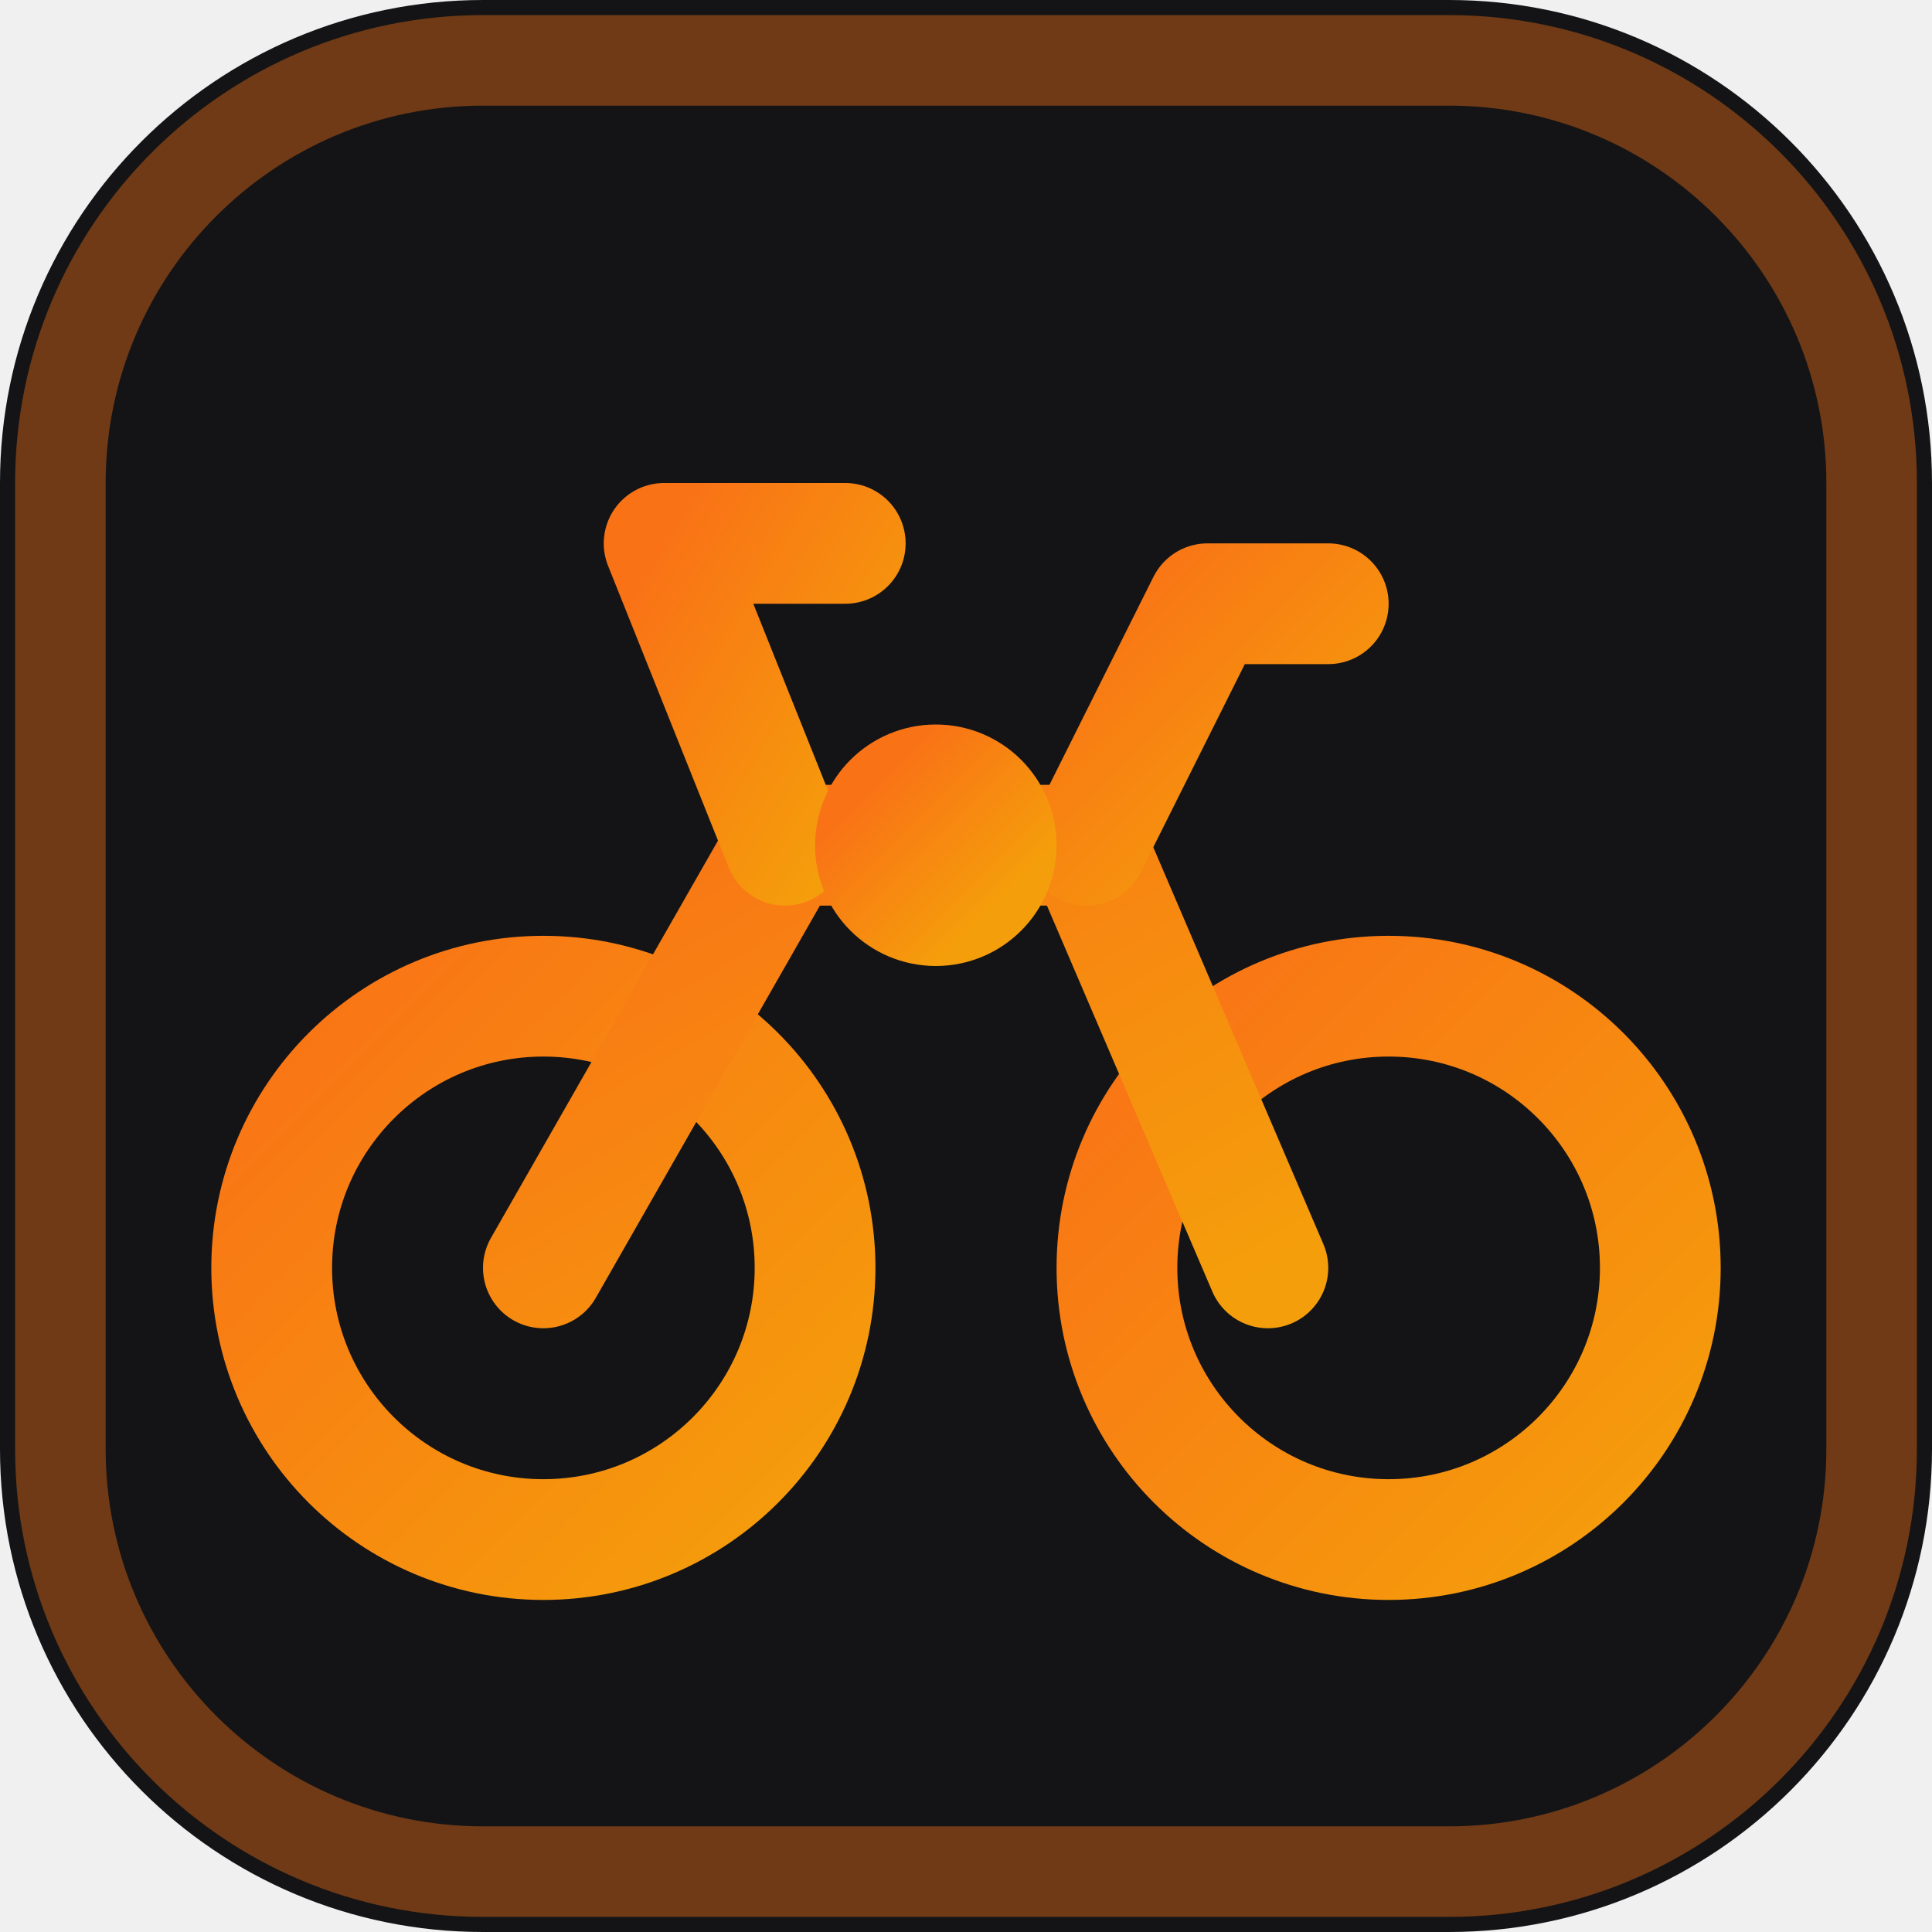
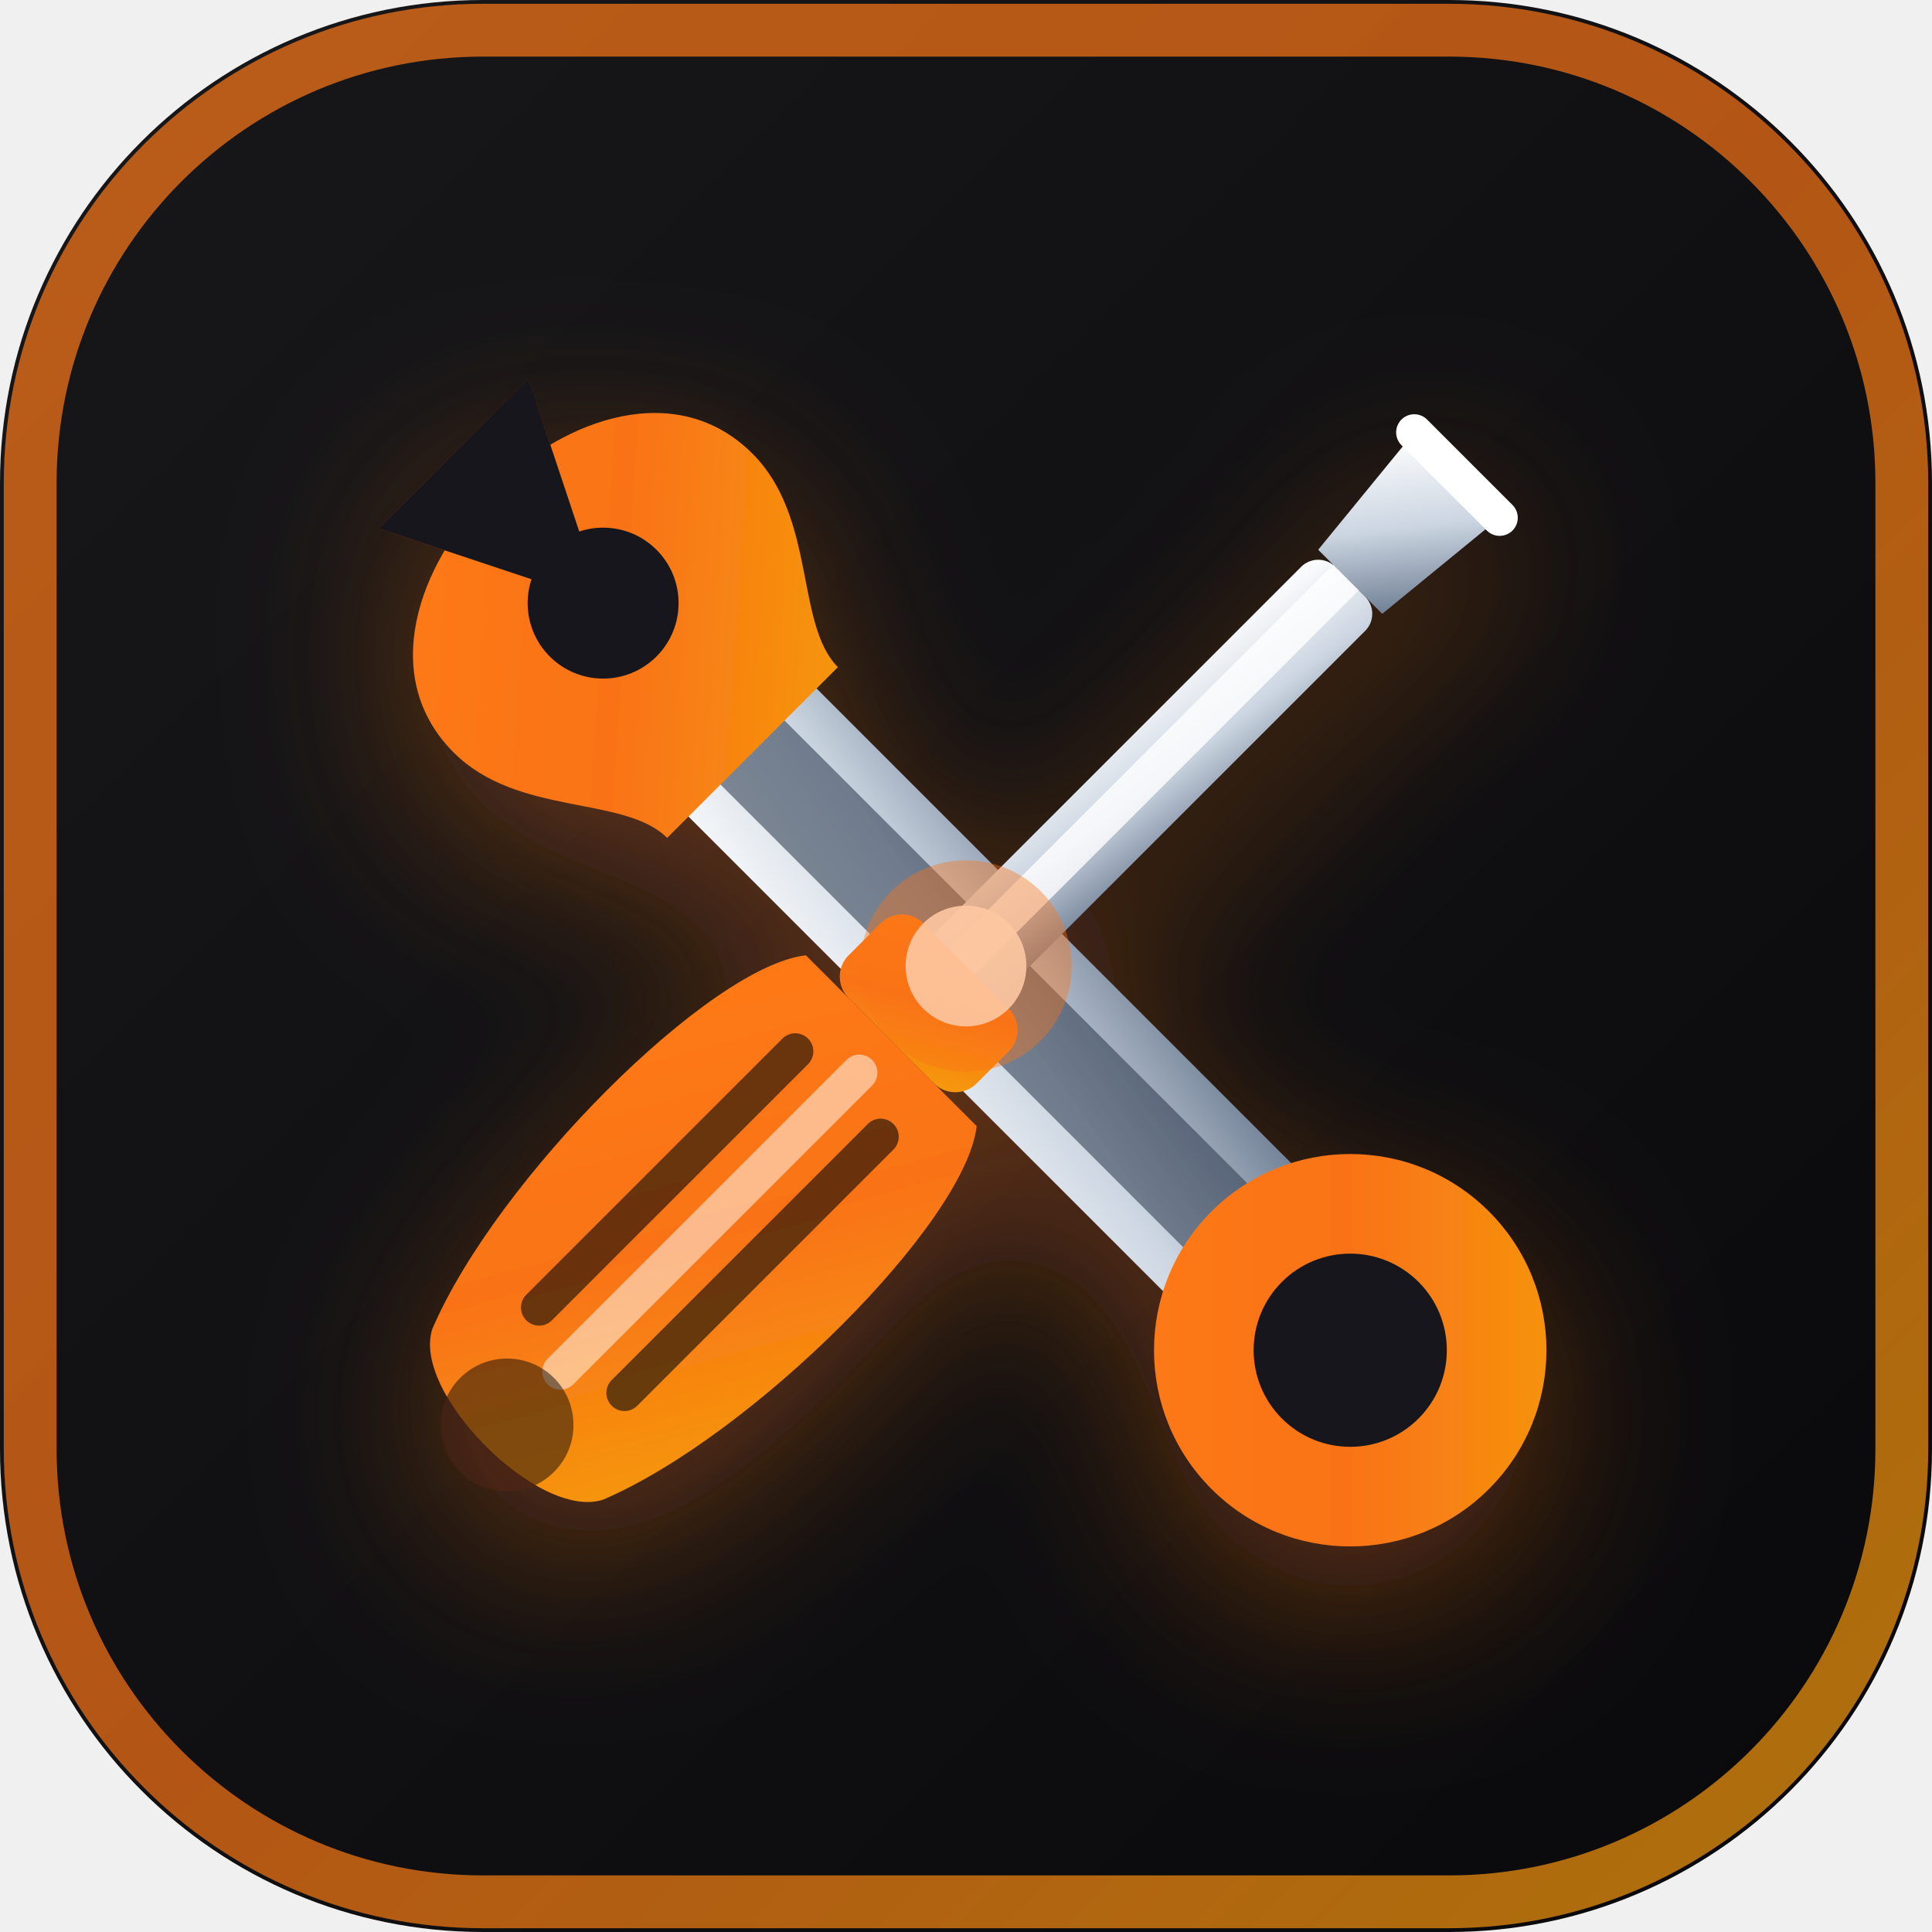
- <svg xmlns="http://www.w3.org/2000/svg" viewBox="0 0 32 32" width="32" height="32">
+ <svg xmlns="http://www.w3.org/2000/svg" viewBox="0 0 64 64" width="64" height="64" fill="none">
  <defs>
-     <linearGradient id="motoGradient" x1="0%" y1="0%" x2="100%" y2="100%">
-       <stop offset="0%" stop-color="#f97316" />
+     <linearGradient id="motosGrad" x1="0%" y1="0%" x2="100%" y2="100%">
+       <stop offset="0%" stop-color="#ff7a18" />
+       <stop offset="50%" stop-color="#f97316" />
      <stop offset="100%" stop-color="#f59e0b" />
    </linearGradient>
+     <linearGradient id="silverGrad" x1="0%" y1="0%" x2="100%" y2="100%">
+       <stop offset="0%" stop-color="#ffffff" />
+       <stop offset="50%" stop-color="#cbd5e1" />
+       <stop offset="100%" stop-color="#64748b" />
+     </linearGradient>
+     <linearGradient id="bgGrad" x1="0%" y1="0%" x2="100%" y2="100%">
+       <stop offset="0%" stop-color="#18181b" />
+       <stop offset="100%" stop-color="#09090b" />
+     </linearGradient>
+     <filter id="glow" x="-20%" y="-20%" width="140%" height="140%">
+       <feDropShadow dx="0" dy="2" stdDeviation="3" flood-color="#f97316" flood-opacity="0.35" />
+     </filter>
  </defs>
-   <rect width="32" height="32" rx="8" fill="#141416" />
-   <rect x="1" y="1" width="30" height="30" rx="7" fill="none" stroke="#f97316" stroke-width="1.5" stroke-opacity="0.4" />
-   <g fill="none" stroke="url(#motoGradient)" stroke-width="2" stroke-linecap="round" stroke-linejoin="round">
-     <circle cx="9" cy="21" r="4.5" />
-     <circle cx="23" cy="21" r="4.5" />
-     <path d="M9 21l4-7h5l3 7" />
-     <path d="M13 14l-2-5h3" />
-     <path d="M18 14l2-4h2" />
-     <circle cx="15.5" cy="14" r="1" fill="#f97316" />
+   <rect width="64" height="64" rx="16" fill="url(#bgGrad)" />
+   <rect x="1" y="1" width="62" height="62" rx="15" fill="none" stroke="url(#motosGrad)" stroke-width="1.75" stroke-opacity="0.7" />
+   <g filter="url(#glow)">
+     <g transform="rotate(-45 32 32)">
+       <rect x="29" y="14" width="6" height="36" rx="2" fill="url(#silverGrad)" />
+       <rect x="30.5" y="18" width="3" height="28" rx="1" fill="#334155" opacity="0.6" />
+       <path d="M25 15 C25 8, 39 8, 39 15 C39 18, 36 20, 36 22 L28 22 C28 20, 25 18, 25 15 Z" fill="url(#motosGrad)" />
+       <polygon points="32,15 28.5,8 35.5,8" fill="#18181b" />
+       <circle cx="32" cy="15" r="2.5" fill="#18181b" />
+       <circle cx="32" cy="50" r="6.5" fill="url(#motosGrad)" />
+       <circle cx="32" cy="50" r="3.2" fill="#18181b" />
+     </g>
+     <g transform="rotate(45 32 32)">
+       <path d="M30 9 L34 9 L33.5 14 L30.5 14 Z" fill="url(#silverGrad)" />
+       <line x1="30" y1="9" x2="34" y2="9" stroke="#ffffff" stroke-width="1.2" stroke-linecap="round" />
+       <rect x="30.5" y="14" width="3" height="20" fill="url(#silverGrad)" rx="0.8" />
+       <rect x="31.2" y="14" width="1.2" height="20" fill="#ffffff" opacity="0.8" />
+       <rect x="29" y="32" width="6" height="3.5" rx="1" fill="url(#motosGrad)" />
+       <path d="M28 35.5 C26 38, 26 48, 28 53 C29 55, 35 55, 36 53 C38 48, 38 38, 36 35.5 Z" fill="url(#motosGrad)" />
+       <line x1="30" y1="38" x2="30" y2="50" stroke="#09090b" stroke-width="1.2" stroke-linecap="round" opacity="0.6" />
+       <line x1="32" y1="37" x2="32" y2="51" stroke="#ffffff" stroke-width="1.2" stroke-linecap="round" opacity="0.5" />
+       <line x1="34" y1="38" x2="34" y2="50" stroke="#09090b" stroke-width="1.2" stroke-linecap="round" opacity="0.6" />
+       <circle cx="32" cy="53.5" r="2.2" fill="#09090b" opacity="0.5" />
+     </g>
  </g>
+   <circle cx="32" cy="32" r="2" fill="#ffffff" opacity="0.9" />
+   <circle cx="32" cy="32" r="3.5" fill="#f97316" opacity="0.4" />
</svg>
